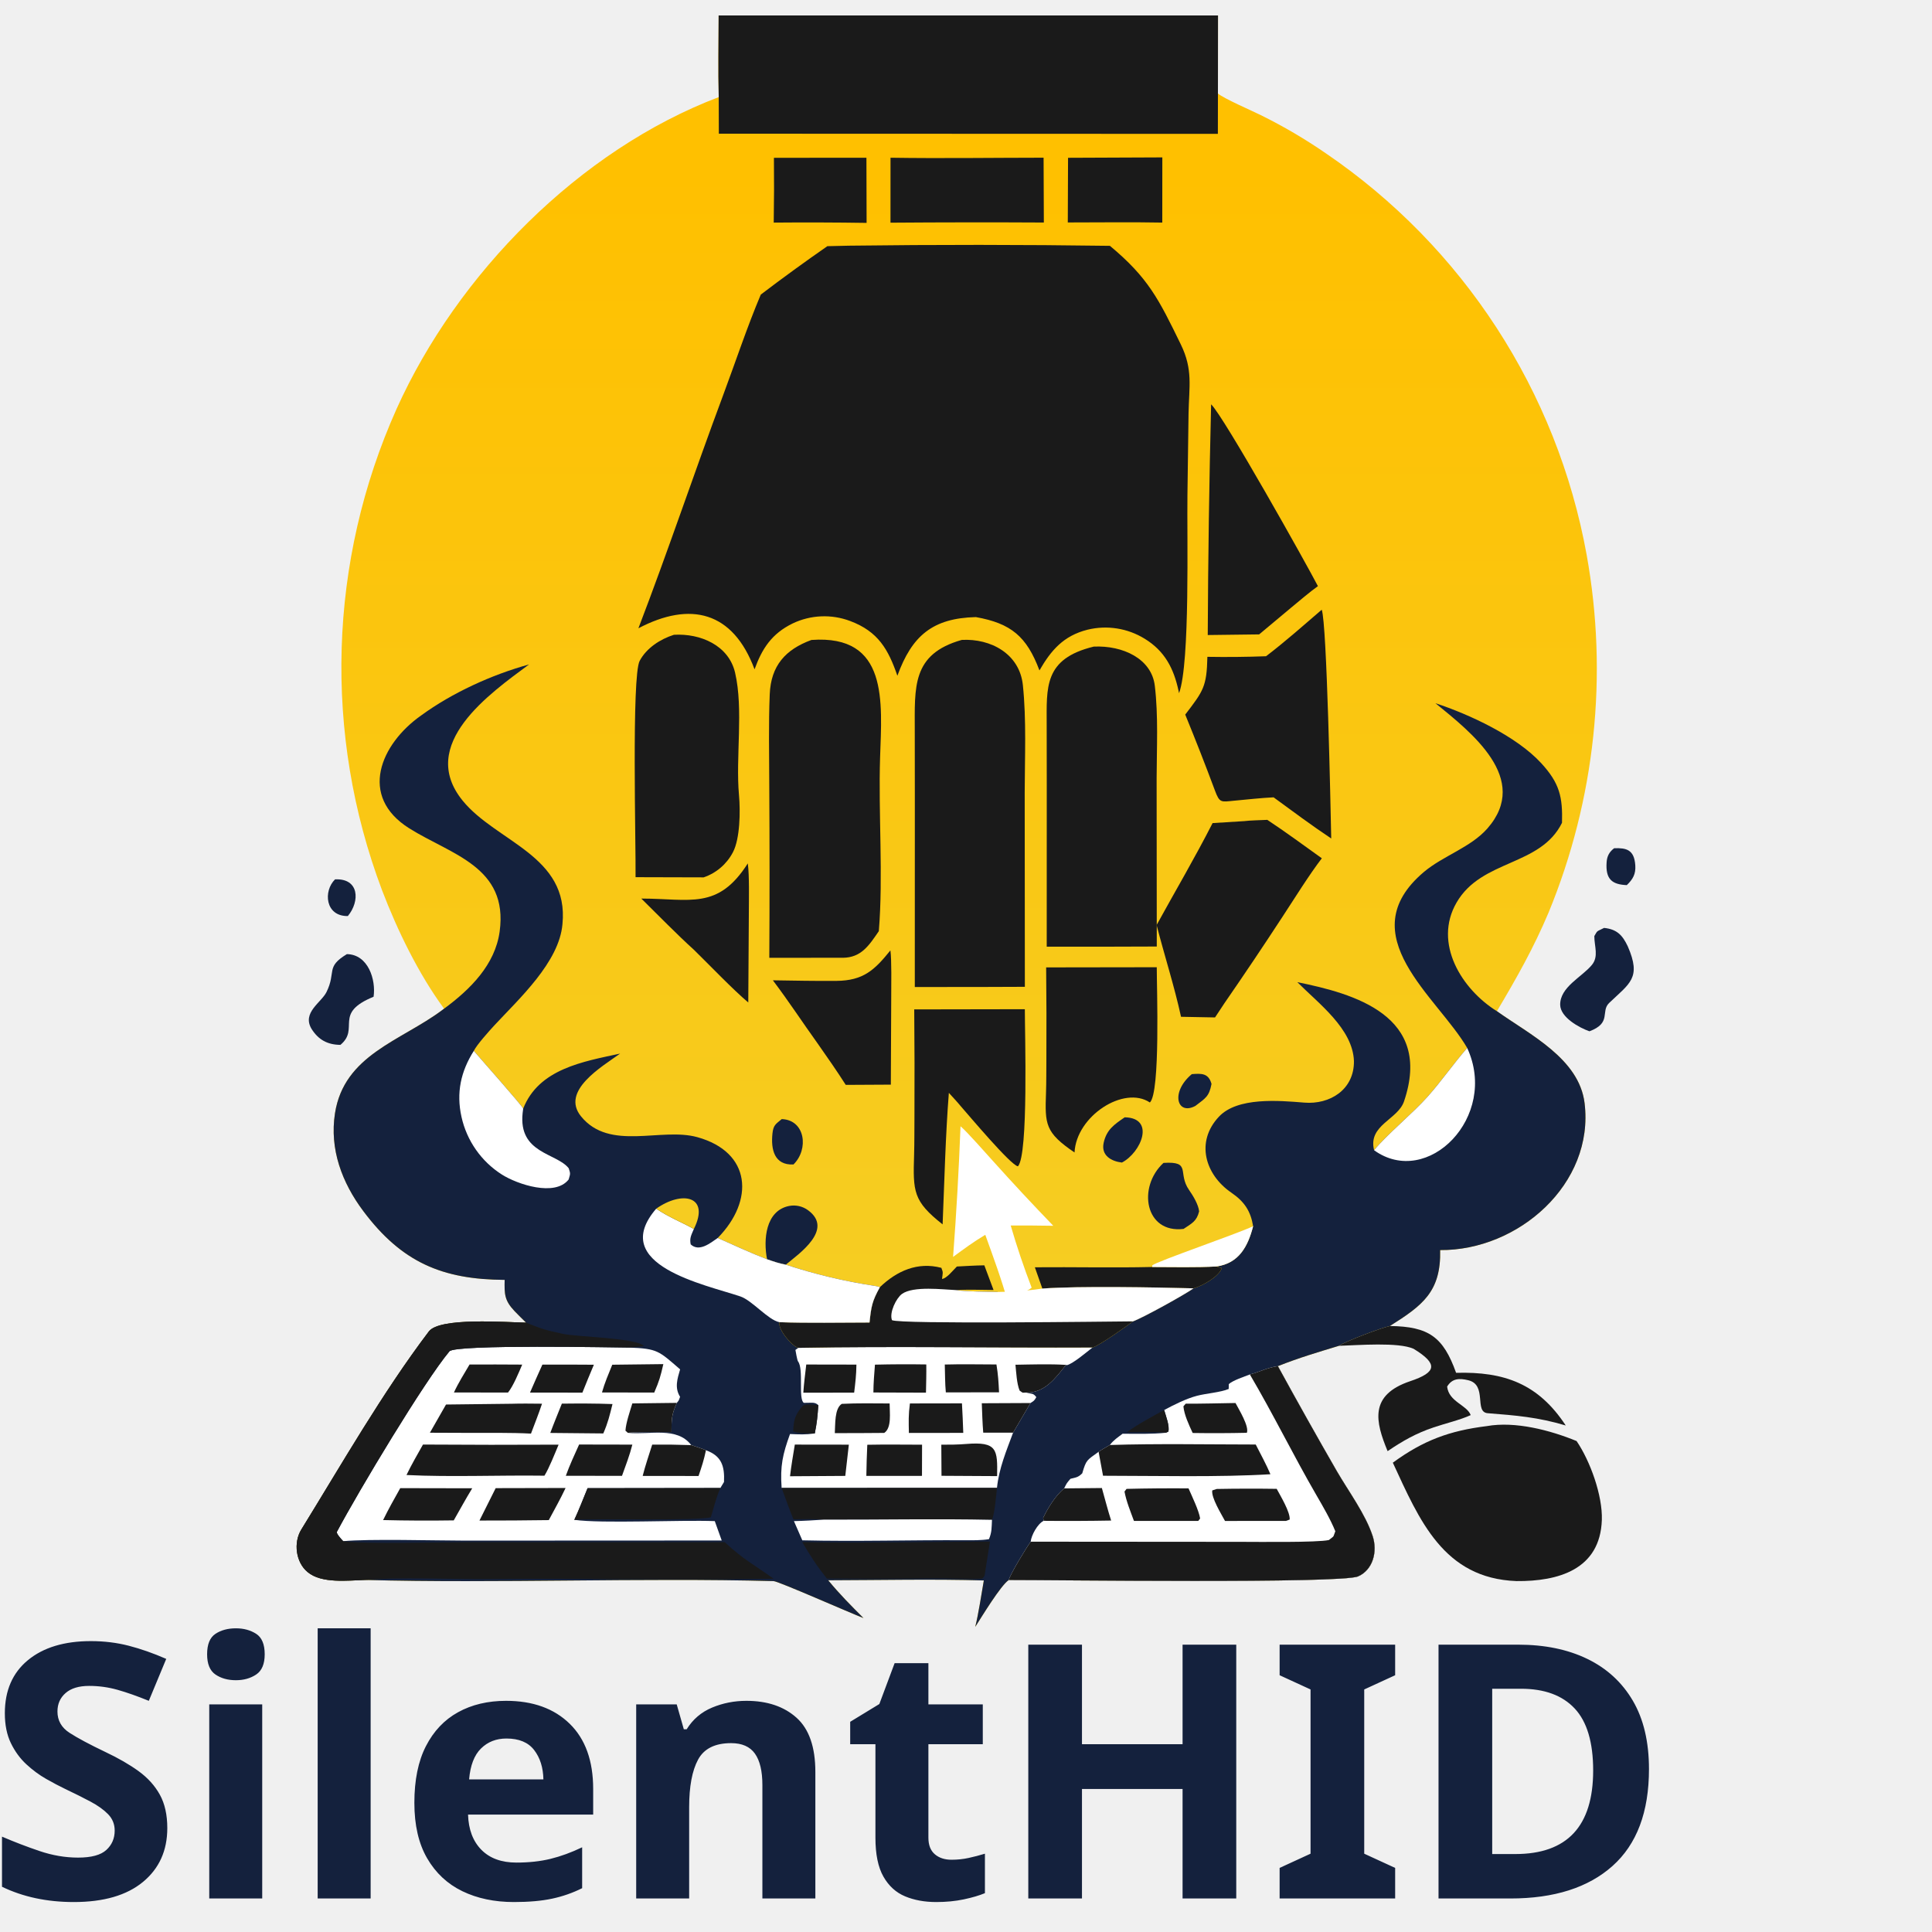
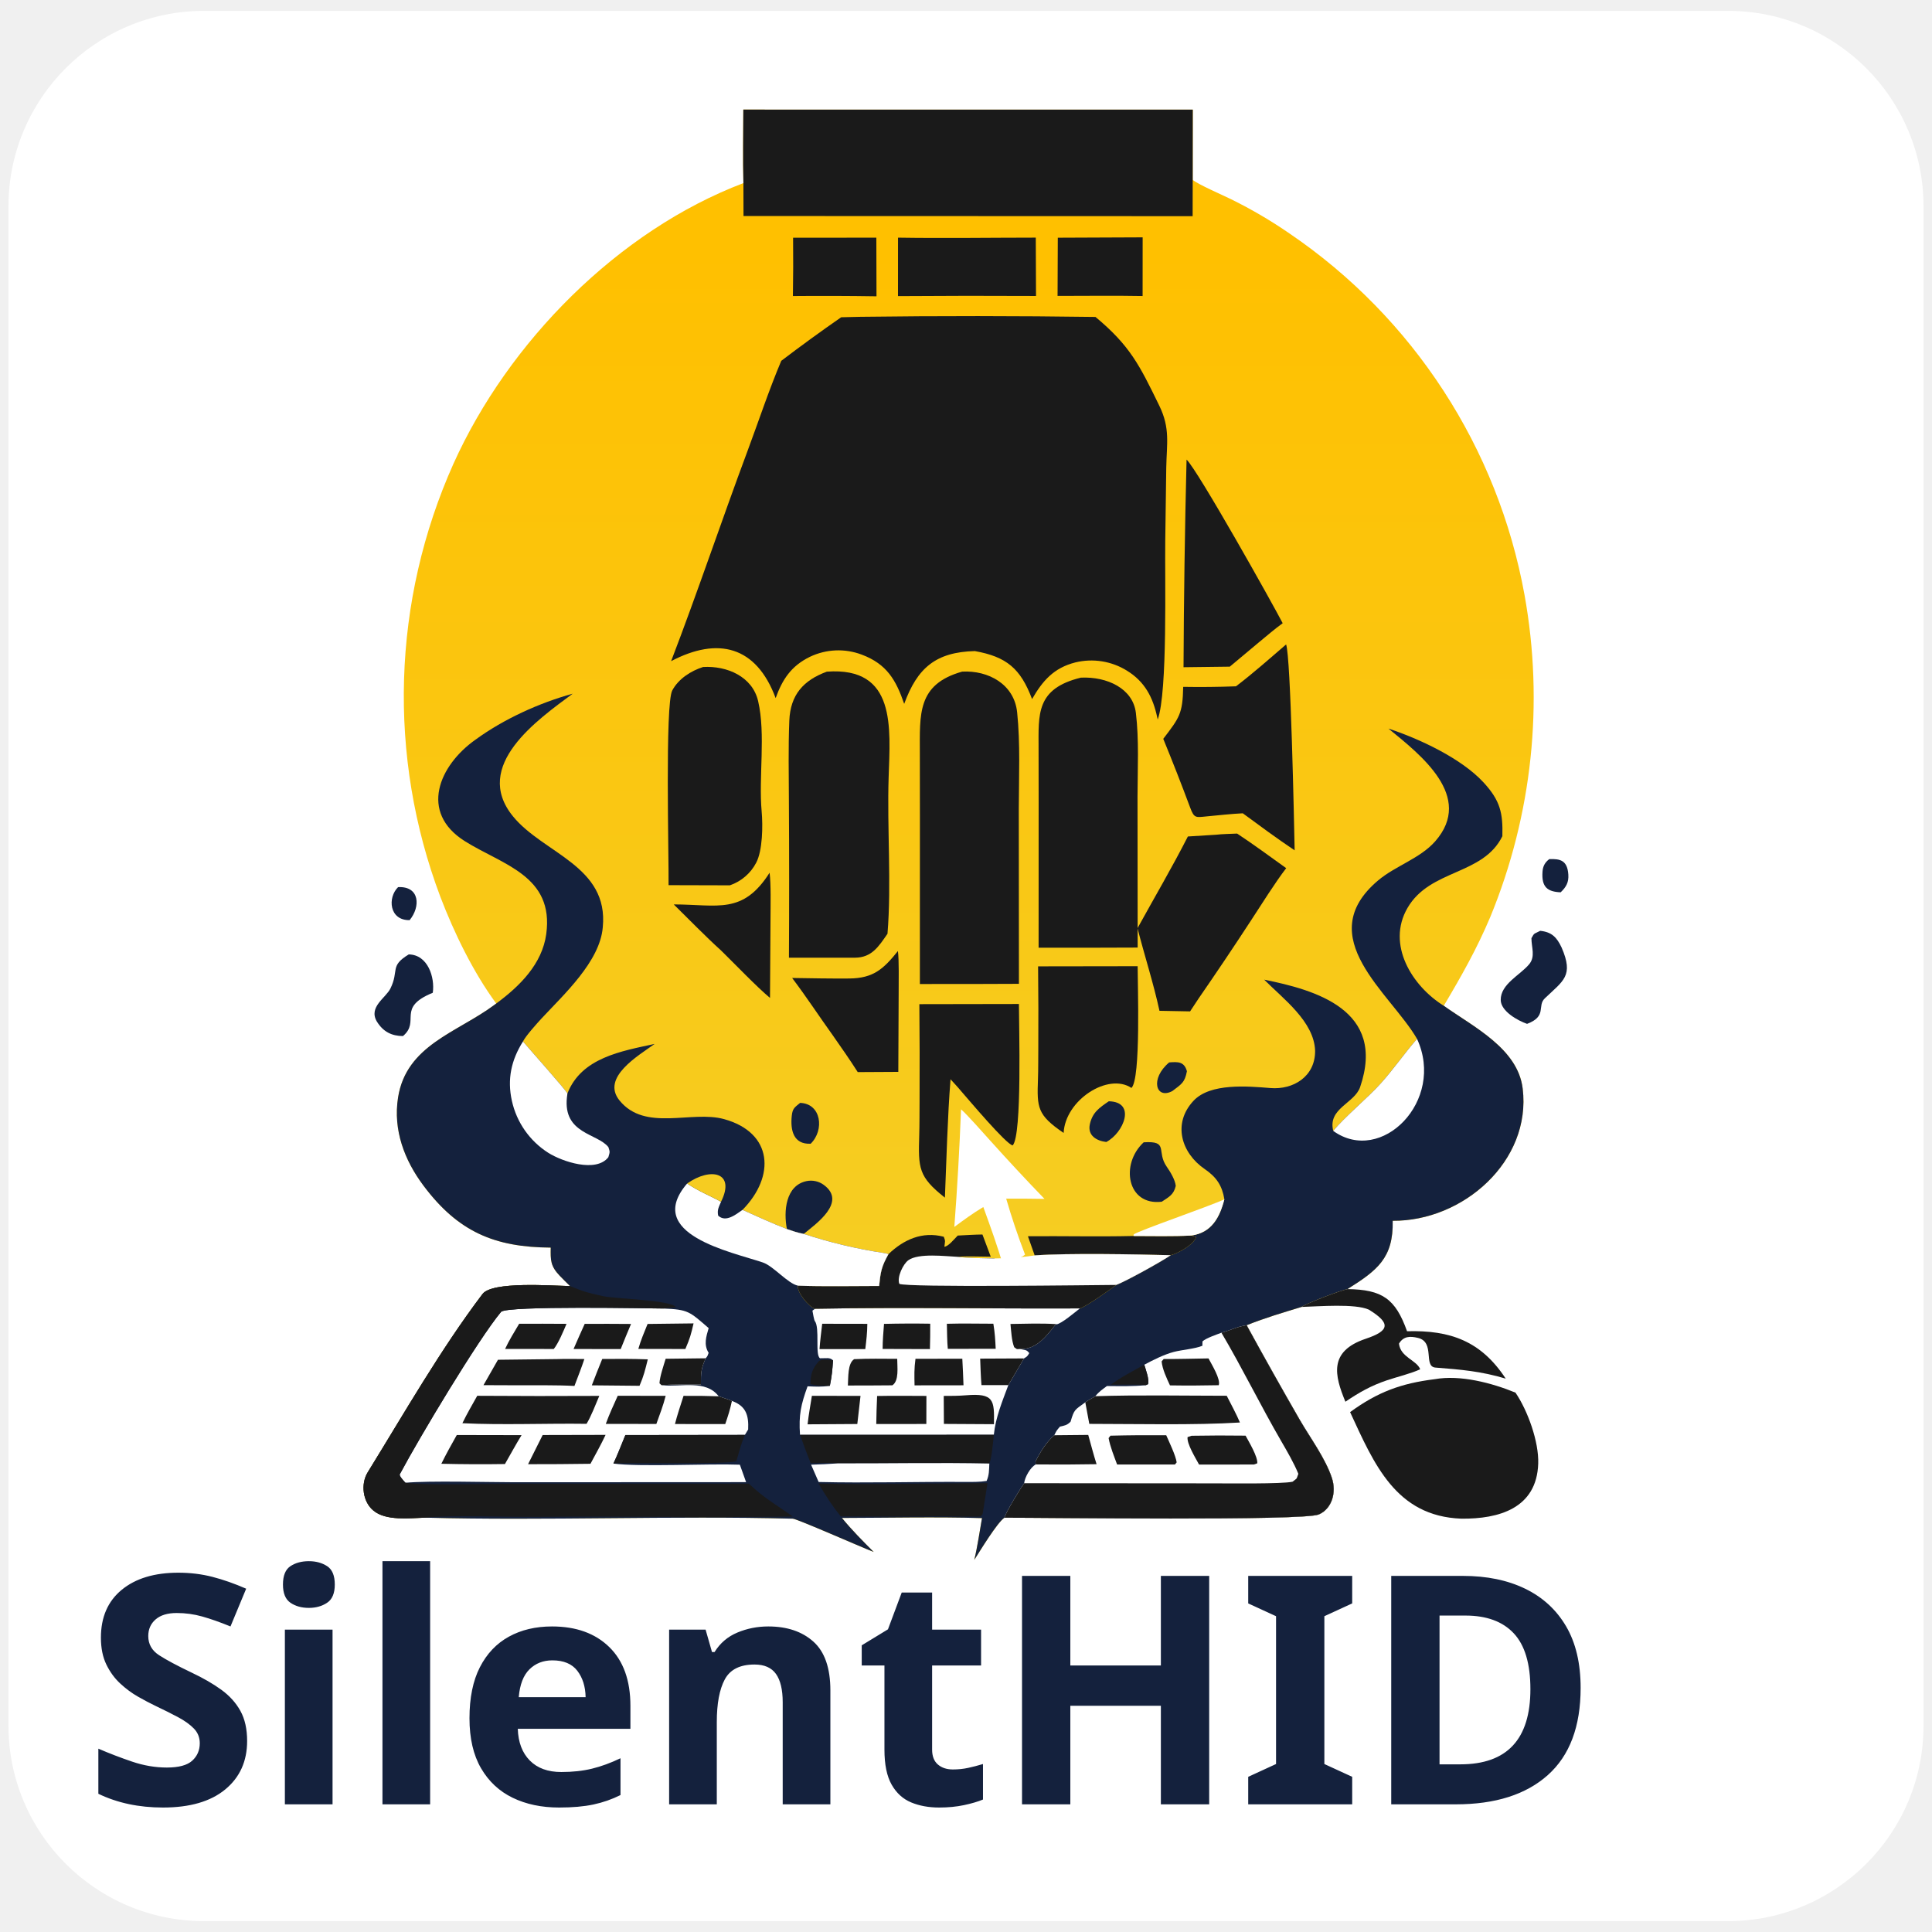
<svg xmlns="http://www.w3.org/2000/svg" xmlns:xlink="http://www.w3.org/1999/xlink" version="1.1" style="display:block" viewBox="0 0 10000 10000" width="5000" height="5000" preserveAspectRatio="none" id="svg88">
  <defs id="defs88">
    <linearGradient id="linearGradient88">
      <stop style="stop-color:#ffc000;stop-opacity:1;" offset="0" id="stop88" />
      <stop style="stop-color:#f4cf28;stop-opacity:1;" offset="1" id="stop89" />
    </linearGradient>
    <linearGradient xlink:href="#linearGradient88" id="linearGradient89" x1="1011.085" y1="546.564" x2="1011.085" y2="1294.32" gradientUnits="userSpaceOnUse" />
  </defs>
-   <g id="g94" transform="matrix(9,0,0,9,-4199.522,-4033.666)">
+   <rect style="display:block;fill:#ffffff;fill-opacity:1;fill-rule:evenodd;stroke-width:37.417" id="rect94" width="9912.5" height="9887.5" x="43.75" y="56.25" ry="1012.5" />
+   <g id="g94" transform="matrix(8.1,0,0,8.1,-3279.803,-3134.973)">
    <path fill="#aacfc5" d="m 879.907,457.074 287.193,0.013 -0.04,44.864 c 3.24,2.867 19.75,10 24.69,12.47 12.96,6.389 25.44,13.717 37.34,21.925 78.92,53.715 132.96,136.868 150,230.798 12.52,69.299 4.93,140.734 -21.87,205.854 -8.68,20.541 -18.4,37.682 -29.72,56.732 18.94,13.51 47.27,27.25 50.42,52.85 5.72,46.45 -38.14,84.91 -83.06,84.54 0.53,23.93 -10.04,31.78 -28.9,43.66 -4.61,0.9 -25.48,8.76 -29.32,11.4 -12.66,3.85 -22.53,6.73 -35.1,11.68 11.08,20.27 22.39,40.42 33.92,60.44 6.74,11.63 16.42,24.62 20.57,37.25 1.43,4.36 1.57,9.28 0.11,13.65 -1.41,4.24 -4.37,7.86 -8.54,9.61 -9.99,4.19 -175.54,2.01 -200.84,2.06 -4.61,3.06 -15.6,21.21 -19.27,26.94 1.94,-7.89 3.5,-18.51 4.93,-26.69 -28.6,-0.87 -60.612,-0.17 -89.498,-0.1 6.748,8.19 12.838,14.25 20.284,21.72 -7.797,-2.97 -48.949,-21.18 -51.701,-21.25 -76.999,-2.02 -158.286,1.39 -235,-0.66 -9.764,0.27 -24.941,2.21 -32.955,-4.51 -6.784,-5.53 -8.332,-16.91 -3.643,-24.51 23.303,-37.75 46.685,-78.72 73.336,-113.89 6.228,-8.21 43.978,-5.3 55.949,-5.06 -2.274,-2.19 -4.507,-4.42 -6.695,-6.69 -5.814,-6.13 -5.818,-9.83 -5.651,-17.91 -35.837,-0.22 -59.182,-10.03 -81.318,-39.6 -12.224,-16.33 -19.467,-35.55 -16.267,-56.17 5.217,-33.6 37.786,-41.64 61.454,-59.23 l 1.29,-0.97 c -14.69,-20 -26.869,-45.052 -35.717,-68.234 -33.809,-89.729 -30.792,-189.182 8.394,-276.697 35.033,-77.778 105.228,-148.903 185.278,-179.32 -0.405,-15.261 -0.089,-31.622 -0.053,-46.965 z" id="path2" style="display:inline;fill:url(#linearGradient89)" />
    <g id="g92" style="display:inline" />
    <path fill="#78a69d" d="m 907.756,1172.4 c -2.174,-11.06 -0.976,-27.9 12.657,-30.65 3.823,-0.75 7.783,0.14 10.92,2.45 15.068,11.08 -5.33,25.12 -12.812,31.31 -4.305,-0.85 -6.575,-1.67 -10.765,-3.11 z" id="path49" style="display:block;fill:#14213d;fill-opacity:1" />
    <path fill="#78a69d" d="m 1135.74,1116.98 c 16.4,-1.03 7.81,5.74 14.77,15.66 2.29,3.26 5.36,8.38 5.73,12.21 -1.38,5.67 -4.13,6.87 -8.94,10.09 -22.16,2.72 -26.7,-23.98 -11.56,-37.96 z" id="path66" style="display:block;fill:#14213d;fill-opacity:1" />
    <path fill="rgb(120,166,157)" d="m 1389.13,981.835 c 7.34,0.776 10.56,4.08 13.65,10.639 7.92,18.226 1.14,21.156 -10.74,32.536 -5.04,4.84 1.62,11.46 -11.32,16.28 -5.87,-2.04 -16.74,-8.02 -16.83,-15.24 -0.12,-10.22 12.4,-15.89 18.18,-22.86 4.11,-4.942 1.45,-10.683 1.45,-16.639 2.02,-3.613 1.34,-2.47 5.61,-4.716 z" id="path83" style="display:block;fill:#14213d;fill-opacity:1" />
    <path fill="rgb(120,166,157)" d="m 666.112,996.913 c 12.249,0.177 16.785,14.71 15.354,24.51 -23.473,9.589 -7.684,18.143 -19.062,27.677 -7.296,-0.07 -12.645,-2.8 -16.677,-9.29 -5.484,-9.33 5.688,-15.04 8.669,-21.11 5.725,-11.66 -0.699,-14.28 11.716,-21.787 z" id="path84" style="display:block;fill:#14213d;fill-opacity:1" />
    <path fill="rgb(120,166,157)" d="m 1394.93,936.006 c 6.91,-0.222 11.55,0.701 12.16,9.884 0.33,4.894 -1.34,7.953 -4.9,11.342 -8.32,-0.37 -12.33,-3.221 -11.59,-13.23 0.24,-3.41 1.51,-5.87 4.33,-7.996 z" id="path86" style="display:block;fill:#14213d;fill-opacity:1" />
    <path fill="rgb(120,166,157)" d="m 1113.44,1090.76 c 17.77,0.36 9.51,20.22 -1.6,26.02 -6.06,-0.71 -12.13,-4.03 -10.49,-11.4 1.69,-7.56 6.03,-10.46 12.09,-14.62 z" id="path67" style="display:block;fill:#14213d;fill-opacity:1" />
    <path fill="rgb(120,166,157)" d="m 916.189,1091.79 c 13.567,0.45 15.686,17.37 6.752,26.1 -11.075,0.5 -13.018,-8.69 -12.089,-17.74 0.499,-4.85 1.753,-5.4 5.337,-8.36 z" id="path68" style="display:block;fill:#14213d;fill-opacity:1" />
    <path fill="rgb(120,166,157)" d="m 1152.03,1065.93 c 5.66,-0.45 9.62,-0.57 11.34,5.64 -1.41,7.3 -3.4,8.12 -9.29,12.64 -10.52,5.66 -14.51,-7.83 -2.05,-18.28 z" id="path69" style="display:block;fill:#14213d;fill-opacity:1" />
    <path fill="rgb(120,166,157)" d="m 659.297,953.919 c 14,-0.704 14.392,12.62 7.367,21.095 -13.051,0.212 -14.206,-14.393 -7.367,-21.095 z" id="path87" style="display:block;fill:#14213d;fill-opacity:1" />
    <path fill="rgb(120,166,157)" d="m 722.005,1028.29 c 15.079,-11.1 29.344,-25.27 31.959,-44.347 5.108,-37.266 -27.771,-44.192 -51.936,-59.344 -29.492,-18.493 -16.477,-48.554 6.733,-64.91 17.978,-13.139 40.769,-23.499 62.109,-29.377 -22.368,16.599 -64.453,45.968 -38.216,78.289 19.346,23.831 61.379,31.684 57.433,71.048 -1.831,21.851 -25.035,43.021 -39.07,58.141 -2.869,3.09 -10.289,11.35 -11.905,14.75 3.236,3.88 27.731,31.37 28.392,33.23 8.939,-22.88 34.506,-27.06 55.755,-31.66 -10.458,7.53 -34.395,21.44 -22.485,36.11 16.44,20.24 45.958,6.17 66.824,11.94 31.255,8.64 32.901,36.5 11.785,58 9.227,4.09 19.001,8.64 28.373,12.24 4.19,1.44 6.46,2.26 10.765,3.11 16.656,5.48 33.74,9.55 51.073,12.19 1.749,0.28 1.054,0.15 3.082,0.71 -4.561,8.14 -5.015,11.21 -5.991,20.37 -16.647,0 -35.388,0.42 -51.866,-0.2 -0.762,4.23 6.992,13.59 10.912,14.76 55.816,-1.04 113.249,0.06 169.239,-0.22 3.99,-1.12 19.54,-12.22 23.22,-15.01 5.56,-1.95 29.98,-15.49 34.84,-18.99 4.94,-1.31 14.66,-6.73 16.23,-11.62 l -3.07,-0.95 c 12.9,-1.82 18.08,-11.41 21.11,-23.15 -1.41,-8.57 -4.87,-14.07 -12.54,-19.31 -15.06,-10.3 -20.75,-29.22 -7.12,-43.7 10.69,-11.36 34.4,-9.28 49.11,-8.08 14.59,1.2 28.7,-7.35 28.53,-23.88 -0.66,-18.62 -20.32,-33.08 -32.55,-45.39 32.44,6.58 78.17,19.14 61.33,68.61 -3.58,10.51 -20.82,13.57 -17.19,28.05 6.9,-8.58 22.45,-21.46 30.59,-30.6 8.42,-9.45 14.98,-19.08 22.95,-28.22 -16.89,-29.21 -67.75,-64.953 -24.95,-101.175 11.03,-9.334 26.98,-14.129 36.57,-25.065 25.07,-28.584 -9.38,-55.315 -29.88,-72.029 19.64,6.462 46.5,18.955 60.72,34.357 10.8,11.697 12.46,19.647 12.07,34.417 -12.45,25.187 -46.14,20.865 -60.63,45.846 -13.58,23.41 2.95,49.929 23.19,62.499 18.94,13.51 47.27,27.25 50.42,52.85 5.72,46.45 -38.14,84.91 -83.06,84.54 0.53,23.93 -10.04,31.78 -28.9,43.66 -4.61,0.9 -25.48,8.76 -29.32,11.4 -12.66,3.85 -22.53,6.73 -35.1,11.68 11.08,20.27 22.39,40.42 33.92,60.44 6.74,11.63 16.42,24.62 20.57,37.25 1.43,4.36 1.57,9.28 0.11,13.65 -1.41,4.24 -4.37,7.86 -8.54,9.61 -9.99,4.19 -175.54,2.01 -200.84,2.06 -4.61,3.06 -15.6,21.21 -19.27,26.94 1.94,-7.89 3.5,-18.51 4.93,-26.69 -28.6,-0.87 -60.612,-0.17 -89.498,-0.1 6.748,8.19 12.838,14.25 20.284,21.72 -7.797,-2.97 -48.949,-21.18 -51.701,-21.25 -76.999,-2.02 -158.286,1.39 -235,-0.66 -9.764,0.27 -24.941,2.21 -32.955,-4.51 -6.784,-5.53 -8.332,-16.91 -3.643,-24.51 23.303,-37.75 46.685,-78.72 73.336,-113.89 6.228,-8.21 43.978,-5.3 55.949,-5.06 -2.274,-2.19 -4.507,-4.42 -6.695,-6.69 -5.814,-6.13 -5.818,-9.83 -5.651,-17.91 -35.837,-0.22 -59.182,-10.03 -81.318,-39.6 -12.224,-16.33 -19.467,-35.55 -16.267,-56.17 5.217,-33.6 37.786,-41.64 61.454,-59.23 z" id="path3" style="display:inline;fill:#14213d;fill-opacity:1" />
    <g id="g90" style="display:inline;fill:#14213d;fill-opacity:1" />
    <path fill="#ffffff" d="m 1185.42,1238.65 c 5.67,-1.44 9.55,-3.82 16.12,-4.79 11.08,20.27 22.39,40.42 33.92,60.44 6.74,11.63 16.42,24.62 20.57,37.25 1.43,4.36 1.57,9.28 0.11,13.65 -1.41,4.24 -4.37,7.86 -8.54,9.61 -9.99,4.19 -175.54,2.01 -200.84,2.06 0.91,-3.57 10.23,-18.79 12.61,-22.05 0.34,-3.68 3.97,-10.3 7.45,-11.99 l -0.27,-1.75 c 2.9,-5.96 6.98,-12.59 12.06,-16.91 1.47,-2.99 1.46,-3.01 3.64,-5.52 3.23,-0.8 4.43,-0.8 6.78,-3.16 2.32,-7.97 2.68,-7.44 9.4,-12.36 1.59,-1.18 4.65,-2.84 6.46,-3.91 2.21,-2.88 4.46,-4.3 7.35,-6.49 8.32,0.06 16.65,0.28 24.92,-0.56 l 1.37,-0.65 c 0.85,-3.17 -1.38,-8.93 -2.4,-12.41 5.55,-3 12.8,-6.61 18.87,-8.19 5.24,-1.37 13.54,-1.95 18.25,-3.93 l 0.06,-2.8 c 2.38,-2.14 8.83,-4.26 12.11,-5.54 z" id="path16" style="display:inline" />
    <path fill="#ffffff" d="m 664.003,1334.54 c -1.163,-1.21 -4.133,-4.46 -3.627,-5.41 12.679,-23.83 50.2,-86.37 64.716,-103.78 3.42,-4.11 96.379,-2.19 103.431,-2.16 16.283,0.62 16.881,1.86 29.231,12.52 -1.564,5.39 -3.301,10.58 -0.012,15.81 -0.858,2.18 -0.452,1.74 -1.875,3.47 -3.019,6.71 -3.081,9.41 -3.066,16.79 -7.348,0.03 -18.043,-0.24 -25.108,0.44 12.872,1.25 28.23,-3.73 36.471,7.06 1.602,0.53 7.154,2.29 8.456,2.96 8.926,3.22 10.817,9.07 10.374,18.25 l -2.097,3.46 -76.369,0.1 c -2.347,5.67 -5.055,12.76 -7.63,18.2 15.849,2.27 61.027,-0.03 80.793,0.74 l 3.993,11.15 -147.77,0.07 c -16.566,-0.02 -55.583,-1.09 -69.911,0.33 z" id="path4" style="display:inline" />
    <path fill="#ffffff" d="m 925.731,1223.34 c 55.816,-1.04 113.249,0.06 169.239,-0.22 -3.13,2.43 -11.77,9.81 -14.93,10.18 l -0.36,-0.16 c -6.23,7.93 -12.47,16.29 -23.06,15.92 3.76,0.9 4.16,0.27 6,2.64 -1.3,2.17 -1.22,2.01 -3.37,3.38 l -10,17.06 c -3.92,10.58 -8.1,20.45 -9.27,31.74 l -123.846,0.04 c -0.9,-12.7 0.59,-19.32 4.825,-31.02 5.604,0.23 8.583,0.44 14.248,-0.32 1.283,-6.47 1.572,-9.74 2.03,-16.25 -2.047,-2.1 -4.267,-1.27 -8.31,-1.35 -3.364,-2.05 0.038,-19.43 -3.365,-23.85 -0.481,-0.63 -1.293,-5.46 -1.494,-6.58 z" id="path23" style="display:inline" />
    <g id="g93" />
    <path fill="#515556" d="m 879.907,457.074 287.193,0.013 -0.04,44.864 -0.04,23.22 -286.996,-0.098 -0.064,-21.034 c -0.405,-15.261 -0.089,-31.622 -0.053,-46.965 z" id="path45" style="display:inline;fill:#1a1a1a;fill-opacity:1" />
    <path fill="rgb(81,85,86)" d="m 799.664,1278.94 30.617,0.06 c -1.51,6.05 -3.837,12.06 -5.948,17.95 l -32.312,-0.02 c 2.21,-6.16 4.961,-12.02 7.643,-17.99 z" id="path11" style="display:block;fill:#1a1a1a;fill-opacity:1" />
    <path fill="rgb(81,85,86)" d="m 818.729,1233.05 29.379,-0.35 c -1.671,7.25 -2.317,9.56 -5.245,16.36 L 812.816,1249 c 1.534,-5.48 3.778,-10.68 5.913,-15.95 z" id="path14" style="display:block;fill:#1a1a1a;fill-opacity:1" />
    <path fill="rgb(81,85,86)" d="m 789.743,1255.43 c 9.956,-0.11 19.134,-0.13 29.122,0.24 -1.685,6.75 -2.532,10.5 -5.29,16.9 l -30.487,-0.29 c 2.059,-5.56 4.455,-11.32 6.655,-16.85 z" id="path12" style="display:block;fill:#1a1a1a;fill-opacity:1" />
    <path fill="rgb(81,85,86)" d="m 751.681,1304.03 40.204,-0.09 c -2.832,6.06 -6.469,12.53 -9.657,18.47 -13.29,0.19 -26.582,0.28 -39.873,0.26 z" id="path10" style="display:block;fill:#1a1a1a;fill-opacity:1" />
    <path fill="rgb(81,85,86)" d="m 841.702,1279 c 7.489,-0.08 14.978,0.02 22.462,0.28 1.602,0.53 7.154,2.29 8.456,2.96 -1.223,5.78 -2.403,9.29 -4.266,14.8 L 836.223,1297 c 1.347,-5.47 3.742,-12.48 5.479,-18 z" id="path5" style="display:block;fill:#1a1a1a;fill-opacity:1" />
    <path fill="rgb(81,85,86)" d="m 830.274,1255.3 25.593,-0.31 c -3.019,6.71 -3.081,9.41 -3.066,16.79 -7.348,0.03 -18.043,-0.24 -25.108,0.44 l -1.37,-1.23 c 0.263,-4.54 2.588,-11.14 3.951,-15.69 z" id="path6" style="display:block;fill:#1a1a1a;fill-opacity:1" />
    <path fill="rgb(81,85,86)" d="m 709.873,1278.96 c 25.999,0.18 51.999,0.2 77.999,0.06 -2.16,5.11 -5.408,13.44 -8.145,17.85 -25.819,-0.36 -53.886,0.86 -79.339,-0.39 2.84,-5.92 6.269,-11.78 9.485,-17.52 z" id="path7" style="display:block;fill:#1a1a1a;fill-opacity:1" />
    <path fill="rgb(81,85,86)" d="m 760.93,1255.5 c 5.65,-0.2 11.717,-0.06 17.402,-0.03 -1.817,5.52 -4.275,11.69 -6.345,17.2 -11.404,-0.64 -25.651,-0.37 -37.276,-0.43 l -20.855,-0.08 9.265,-16.22 z" id="path8" style="display:block;fill:#1a1a1a;fill-opacity:1" />
    <path fill="rgb(81,85,86)" d="m 696.803,1304.03 41.389,0.08 c -3.555,5.79 -7.208,12.5 -10.621,18.46 -13.544,0.21 -27.091,0.15 -40.632,-0.18 3.122,-6.38 6.385,-12.16 9.864,-18.36 z" id="path9" style="display:block;fill:#1a1a1a;fill-opacity:1" />
    <path fill="rgb(81,85,86)" d="m 778.546,1233 c 9.87,-0.05 19.741,-0.04 29.611,0.05 -2.266,5.22 -4.443,10.76 -6.605,16.05 l -30.125,-0.04 c 2.246,-5.31 4.768,-10.77 7.119,-16.06 z" id="path15" style="display:block;fill:#1a1a1a;fill-opacity:1" />
    <path fill="rgb(81,85,86)" d="m 1104.89,1279.22 c 27.06,-0.87 56.66,-0.3 83.91,-0.28 2.48,4.89 6.44,12.21 8.44,17.09 -29.11,1.79 -66.5,0.88 -96.26,0.87 l -2.55,-13.77 c 1.59,-1.18 4.65,-2.84 6.46,-3.91 z" id="path18" style="display:block;fill:#1a1a1a;fill-opacity:1" />
    <path fill="rgb(81,85,86)" d="m 1078.61,1304.17 21.7,-0.21 c 1.7,6.05 3.43,12.78 5.33,18.71 -12.94,0.23 -25.88,0.29 -38.82,0.16 l -0.27,-1.75 c 2.9,-5.96 6.98,-12.59 12.06,-16.91 z" id="path19" style="display:block;fill:#1a1a1a;fill-opacity:1" />
    <path fill="#515556" d="m 1185.42,1238.65 c 5.67,-1.44 9.55,-3.82 16.12,-4.79 11.08,20.27 22.39,40.42 33.92,60.44 6.74,11.63 16.42,24.62 20.57,37.25 1.43,4.36 1.57,9.28 0.11,13.65 -1.41,4.24 -4.37,7.86 -8.54,9.61 -9.99,4.19 -175.54,2.01 -200.84,2.06 0.91,-3.57 10.23,-18.79 12.61,-22.05 l 120.27,0.09 c 9.44,-0.01 44.78,0.48 51.24,-1.05 3.34,-2.71 2.17,-1.08 3.69,-5.04 -2.78,-6.86 -7.22,-14.45 -10.99,-20.95 -13.19,-22.76 -24.8,-46.59 -38.16,-69.22 z" id="path17" style="display:inline;fill:#1a1a1a;fill-opacity:1" />
    <path fill="rgb(81,85,86)" d="m 1148.52,1255.46 c 9.44,0.03 19.17,-0.24 28.64,-0.39 2.05,3.9 7.93,13.41 6.54,17.13 -10.39,0.23 -20.77,0.27 -31.16,0.11 -2.1,-4.51 -4.91,-10.48 -5.33,-15.33 z" id="path22" style="display:block;fill:#1a1a1a;fill-opacity:1" />
    <path fill="rgb(81,85,86)" d="m 1166.35,1304.5 c 11.5,-0.21 23,-0.23 34.5,-0.07 2.21,4.11 7.85,13.44 7.47,17.67 l -2.14,0.78 -35.05,0.02 c -2.26,-4.19 -7.96,-13.4 -7.34,-17.56 z" id="path20" style="display:block;fill:#1a1a1a;fill-opacity:1" />
    <path fill="rgb(81,85,86)" d="m 1114.51,1304.45 c 11.87,-0.29 23.75,-0.38 35.63,-0.29 1.95,4.45 6.03,12.88 6.68,17.33 l -1.09,1.39 h -36.97 c -2.04,-5.57 -4.34,-11.09 -5.44,-16.89 z" id="path21" style="display:block;fill:#1a1a1a;fill-opacity:1" />
    <path fill="rgb(81,85,86)" d="m 1031.25,1255.21 28,-0.13 -10,17.06 h -17.17 c -0.46,-5.63 -0.61,-11.29 -0.83,-16.93 z" id="path24" style="display:block;fill:#1a1a1a;fill-opacity:1" />
    <path fill="rgb(81,85,86)" d="m 1050.61,1233.06 c 9.58,-0.15 19.54,-0.51 29.07,0.08 -6.23,7.93 -12.47,16.29 -23.06,15.92 -2.63,0.09 -1.41,0.35 -3.62,-1.14 -1.66,-4.1 -1.92,-10.28 -2.39,-14.86 z" id="path25" style="display:block;fill:#1a1a1a;fill-opacity:1" />
    <path fill="rgb(81,85,86)" d="m 965.401,1279.08 c 10.388,-0.21 21.087,-0.06 31.501,-0.04 l -0.048,17.93 -31.998,0.03 c 0.084,-5.98 0.266,-11.95 0.545,-17.92 z" id="path27" style="display:block;fill:#1a1a1a;fill-opacity:1" />
    <path fill="rgb(81,85,86)" d="m 1007.97,1279.04 c 4.61,0.03 9.68,-0.03 14.25,-0.41 17.92,-1.48 18.13,3.16 17.84,18.48 l -31.98,-0.18 z" id="path26" style="display:block;fill:#1a1a1a;fill-opacity:1" />
    <path fill="rgb(81,85,86)" d="m 989.916,1255.32 29.924,-0.05 c 0.32,5.66 0.57,11.32 0.76,16.98 l -31.277,0.04 c -0.126,-6.63 -0.287,-10.4 0.593,-16.97 z" id="path30" style="display:block;fill:#1a1a1a;fill-opacity:1" />
    <path fill="rgb(81,85,86)" d="m 923.721,1278.98 31.073,0.04 -2.049,17.97 -31.78,0.2 c 0.692,-6.05 1.781,-12.19 2.756,-18.21 z" id="path28" style="display:block;fill:#1a1a1a;fill-opacity:1" />
    <path fill="rgb(81,85,86)" d="m 950.725,1255.56 c 8.968,-0.46 18.498,-0.26 27.52,-0.23 -0.01,5.23 1.31,14.02 -3.108,16.94 -9.472,0.09 -18.945,0.13 -28.418,0.12 0.33,-5.05 -0.232,-14.14 4.006,-16.83 z" id="path29" style="display:block;fill:#1a1a1a;fill-opacity:1" />
    <path fill="rgb(81,85,86)" d="m 1009.97,1232.94 c 9.61,-0.28 20.04,-0.06 29.71,-0.04 0.99,6.04 1.19,9.93 1.5,16.02 l -30.61,0.04 c -0.47,-4.69 -0.46,-11.18 -0.6,-16.02 z" id="path31" style="display:block;fill:#1a1a1a;fill-opacity:1" />
    <path fill="rgb(81,85,86)" d="m 969.808,1233.01 c 9.84,-0.24 19.683,-0.28 29.524,-0.12 0.078,5.41 -0.074,10.8 -0.183,16.22 l -30.236,-0.09 c 0.02,-5.42 0.479,-10.62 0.895,-16.01 z" id="path32" style="display:block;fill:#1a1a1a;fill-opacity:1" />
    <path fill="#515556" d="m 916.134,1303.92 123.846,-0.04 c -0.4,4.08 -1.33,15.02 -2.87,18.37 -31.51,-0.68 -65.084,-0.01 -96.878,-0.1 -5.087,-0.51 -12.035,-0.24 -17.278,-0.2 -2.407,-5.76 -4.641,-12.14 -6.82,-18.03 z" id="path37" style="display:inline;fill:#1a1a1a;fill-opacity:1" />
    <path fill="#515556" d="m 676.505,1356.83 c -9.764,0.27 -24.941,2.21 -32.955,-4.51 -6.784,-5.53 -8.332,-16.91 -3.643,-24.51 23.303,-37.75 46.685,-78.72 73.336,-113.89 6.228,-8.21 43.978,-5.3 55.949,-5.06 9.768,3.92 11.377,4.29 21.051,6.42 8.194,1.8 43.411,2.39 46.664,7.11 -2.776,0.27 -5.61,0.57 -8.384,0.8 -7.052,-0.03 -100.011,-1.95 -103.431,2.16 -14.516,17.41 -52.037,79.95 -64.716,103.78 -0.506,0.95 2.464,4.2 3.627,5.41 13.554,1.76 54.322,0.57 70.284,0.56 l 149.149,0.02 c 11.073,10.28 16.637,12.75 28.083,21.01 -54.523,0.85 -109.457,-0.34 -163.951,0.2 -17.99,0.18 -54.652,-1.23 -71.063,0.5 z" id="path34" style="display:block;fill:#1a1a1a;fill-opacity:1" />
    <path fill="#515556" d="m 804.528,1304.05 76.369,-0.1 c -2.607,6.19 -3.552,10.44 -5.462,16.82 -7.317,2.2 -65.887,0.64 -78.537,1.48 2.575,-5.44 5.283,-12.53 7.63,-18.2 z" id="path39" style="display:block;fill:#1a1a1a;fill-opacity:1" />
    <path fill="rgb(81,85,86)" d="m 736.659,1232.93 c 10.092,-0.04 20.184,-0.03 30.276,0.05 -1.972,4.62 -5.13,12.32 -8.156,16.07 l -31.099,-0.04 c 2.481,-5.42 5.933,-10.91 8.979,-16.08 z" id="path13" style="display:block;fill:#1a1a1a;fill-opacity:1" />
    <path fill="#515556" d="m 935.207,1272.58 c -4.061,-0.09 -8.674,0.16 -12.421,-1.17 0.189,-5.81 0.863,-9.34 5.075,-14.22 1.807,-2.1 6.181,-1.07 9.376,-0.86 -0.458,6.51 -0.747,9.78 -2.03,16.25 z" id="path42" style="display:block;fill:#1a1a1a;fill-opacity:1" />
    <path fill="#515556" d="m 1114.79,1271.85 c 5.85,-4.47 14.83,-9.16 21.34,-12.74 1.02,3.48 3.25,9.24 2.4,12.41 l -1.37,0.65 c -5.82,-0.59 -16.19,-0.31 -22.37,-0.32 z" id="path43" style="display:block;fill:#1a1a1a;fill-opacity:1" />
    <path fill="rgb(81,85,86)" d="m 1129.23,1176.84 c 11.75,0.02 25.41,0.33 36.96,-0.29 l 3.07,0.95 c -1.57,4.89 -11.29,10.31 -16.23,11.62 -22.59,-0.57 -65.07,-1.41 -86.95,0.12 l -4.31,-12.23 c 22.46,-0.21 44.96,0.36 67.46,-0.17 z" id="path48" style="display:block;fill:#1a1a1a;fill-opacity:1" />
    <path fill="rgb(81,85,86)" d="m 954.821,589.479 c 50.039,-0.638 100.079,-0.61 150.119,0.087 22.04,18.364 28.06,30.609 40.77,56.7 7.08,14.531 4.74,24.126 4.45,39.634 l -0.64,46.958 c -0.34,23.25 1.61,96.425 -4.82,113.973 l -0.32,-1.488 c -2.75,-12.709 -7.88,-22.72 -19.41,-29.795 -9.83,-6.079 -21.69,-7.957 -32.92,-5.213 -13.81,3.489 -20.95,11.81 -27.64,23.412 -7.32,-19.521 -16.32,-27.054 -36.56,-30.668 -24.87,0.617 -36.75,10.697 -45.146,33.73 -5.211,-15.113 -11.029,-25.439 -27.145,-31.47 -10.772,-4.071 -22.741,-3.56 -33.127,1.416 -11.973,5.86 -17.564,14.438 -21.869,26.368 -12.404,-33.364 -36.937,-39.296 -66.794,-23.611 17.067,-44.469 32.124,-89.532 48.762,-134.147 7.042,-18.882 13.801,-39.278 21.616,-57.759 12.56,-9.558 25.327,-18.841 38.292,-27.843 z" id="path51" style="display:block;fill:#1a1a1a;fill-opacity:1" />
    <path fill="rgb(81,85,86)" d="m 1019.75,816.205 c 16.71,-0.9 33.26,8.014 35.13,26.013 2.08,19.903 1.1,41.443 1.05,61.626 l 0.09,111.866 -25.2,0.09 -38.096,0.03 0.023,-107.189 c -0.016,-13.268 -0.048,-26.82 -0.043,-40.072 0.011,-25.236 -1.833,-44.232 27.046,-52.364 z" id="path52" style="display:block;fill:#1a1a1a;fill-opacity:1" />
    <path fill="rgb(81,85,86)" d="m 933.27,816.232 c 44.489,-3.263 40.518,35.694 39.493,67.475 -1.041,32.311 1.874,68.133 -0.729,99.996 -5.637,8.192 -10.078,15.246 -20.784,15.311 l -42.197,0.002 c 0.192,-33.295 0.182,-66.591 -0.028,-99.886 -0.056,-17.19 -0.431,-34.468 0.269,-51.634 0.672,-16.479 9.032,-25.783 23.976,-31.264 z" id="path53" style="display:block;fill:#1a1a1a;fill-opacity:1" />
    <path fill="rgb(81,85,86)" d="m 854.194,813.254 c 15.247,-0.893 31.528,6.071 35.179,21.819 4.916,21.204 0.252,48.424 2.24,70.41 0.84,9.295 0.609,25.021 -3.465,32.797 -3.543,6.822 -9.585,12.012 -16.863,14.486 l -39.153,-0.105 c 0.231,-17.962 -2.321,-115.619 2.362,-124.414 3.953,-7.424 11.889,-12.516 19.7,-14.993 z" id="path54" style="display:block;fill:#1a1a1a;fill-opacity:1" />
    <path fill="rgb(81,85,86)" d="m 1226.75,798.836 c 2.97,7.866 5.08,113.411 5.46,131.569 -11.32,-7.548 -22.17,-15.627 -33.14,-23.664 -7.22,0.331 -15.55,1.287 -22.83,1.947 -7.41,0.726 -8.21,1.378 -10.9,-5.859 -5.47,-14.68 -11.15,-29.179 -17.09,-43.679 10.43,-13.632 12.37,-16.025 12.74,-33.216 11.25,0.191 22.49,0.078 33.73,-0.34 10.69,-8.117 21.83,-17.981 32.03,-26.758 z" id="path55" style="display:block;fill:#1a1a1a;fill-opacity:1" />
    <path fill="rgb(81,85,86)" d="m 1182.25,920.413 c 3.07,-0.421 9.84,-0.549 13.21,-0.72 10.55,6.991 21.04,14.718 31.35,22.102 -7.06,9.159 -16.04,23.581 -22.58,33.556 -10.92,16.743 -22.07,33.339 -33.43,49.789 l -5.41,8.18 -19.56,-0.37 c -3.81,-17.56 -9.53,-35.18 -14.04,-52.779 10.8,-19.647 21.98,-38.6 32.19,-58.616 z" id="path56" style="display:block;fill:#1a1a1a;fill-opacity:1" />
    <path fill="rgb(81,85,86)" d="m 992.394,1028.7 63.616,-0.11 c -0.02,13.59 2.14,83.69 -3.96,90.35 -4.05,-0.47 -28.42,-29.49 -32.95,-34.63 -2.01,-2.47 -4.63,-5.21 -6.79,-7.61 -1.91,24.15 -2.58,51.27 -3.59,75.64 -16.966,-13.37 -17.046,-18.83 -16.404,-39.95 0.214,-7.02 0.147,-15.26 0.207,-22.37 0.104,-20.44 0.06,-40.88 -0.129,-61.32 z" id="path57" style="display:block;fill:#1a1a1a;fill-opacity:1" />
    <path fill="#515556" d="m 1095.62,820.054 c 16.71,-0.778 33.26,6.929 35.13,22.49 2.08,17.207 1.1,35.83 1.05,53.28 l 0.09,96.716 -25.2,0.078 -38.096,0.026 0.023,-92.672 c -0.016,-11.471 -0.048,-23.188 -0.043,-34.645 0.011,-21.818 -1.833,-38.241 27.046,-45.272 z" id="path52-0" style="display:block;fill:#1a1a1a;fill-opacity:1;stroke-width:0.93" />
    <path fill="rgb(81,85,86)" d="m 1163.14,680.709 c 7.28,6.953 55.11,92.322 61.42,104.567 -4.81,3.428 -10.8,8.607 -15.5,12.454 l -18.3,15.303 -29.56,0.364 c 0.2,-44.235 0.84,-88.466 1.94,-132.688 z" id="path58" style="display:block;fill:#1a1a1a;fill-opacity:1" />
    <path fill="rgb(81,85,86)" d="m 978.76,538.893 c 28.92,0.452 59.01,0.005 88.03,-0.015 l 0.15,37.283 c -29.4,-0.159 -58.8,-0.129 -88.201,0.09 z" id="path59" style="display:block;fill:#1a1a1a;fill-opacity:1" />
    <path fill="rgb(81,85,86)" d="m 978.693,994.759 c 0.75,5.431 0.483,20.061 0.476,26.191 l -0.225,51.02 -25.93,0.14 c -5.168,-8.11 -10.522,-15.73 -16.028,-23.61 -8.841,-12.32 -16.634,-24.28 -25.884,-36.53 12.177,0.18 24.36,0.43 36.54,0.33 15.52,-0.13 21.958,-6.25 31.051,-17.541 z" id="path60" style="display:block;fill:#1a1a1a;fill-opacity:1" />
    <path fill="rgb(81,85,86)" d="m 1019.02,1095.91 c 3.75,3.13 14.84,15.81 18.54,19.86 11.37,12.66 22.97,25.12 34.8,37.37 -8.16,-0.15 -16.32,-0.19 -24.48,-0.14 3.51,12.08 7.54,24.01 12.05,35.75 -1.06,1.11 -11.04,6.06 -13.83,7.82 -3.41,-12.37 -8.49,-26.17 -12.84,-38.23 -6.85,4.09 -12.07,7.97 -18.52,12.71 1.9,-25.02 3.32,-50.07 4.28,-75.14 z" id="path61" style="display:block;fill:#ffffff;fill-opacity:1" />
    <path fill="rgb(81,85,86)" d="m 896.683,944.728 c 0.957,7.301 0.609,20.621 0.6,28.327 l -0.33,51.675 c -8.906,-7.5 -22.546,-21.79 -31.3,-30.351 -9.766,-8.808 -20.698,-20.084 -30.212,-29.419 28.198,0.042 44.06,6.711 61.242,-20.232 z" id="path62" style="display:block;fill:#1a1a1a;fill-opacity:1" />
    <path fill="rgb(81,85,86)" d="m 1080.86,538.931 54.22,-0.227 -0.03,37.489 c -17.87,-0.327 -36.41,-0.075 -54.34,-0.071 z" id="path63" style="display:block;fill:#1a1a1a;fill-opacity:1" />
    <path fill="rgb(81,85,86)" d="m 911.705,538.939 53.2,-0.033 0.1,37.467 c -17.804,-0.269 -35.611,-0.325 -53.416,-0.17 0.208,-12.42 0.247,-24.843 0.116,-37.264 z" id="path64" style="display:block;fill:#1a1a1a;fill-opacity:1" />
    <path fill="rgb(81,85,86)" d="m 1321.63,1268.36 c 16.44,-2.95 36.57,2.38 51.69,8.58 7.85,11.54 15,31.36 14.53,45.37 -0.96,28.69 -25.28,35.39 -49.1,35.17 -41.99,-1.55 -55.82,-35.08 -71.11,-68.09 17.57,-12.84 32.61,-18.38 53.99,-21.03 z" id="path73" style="display:block;fill:#1a1a1a;fill-opacity:1" />
    <path fill="rgb(81,85,86)" d="m 1265.96,1210.78 c 22.3,0.3 30.67,6.2 38.07,26.93 27.66,-0.76 47.27,6.23 63.06,30.29 -15.73,-4.73 -28.65,-5.81 -44.89,-7.07 -7.99,-0.62 -0.01,-16.32 -11.22,-18.97 -5,-1.19 -9.2,-1.16 -12.11,3.67 0.98,8.79 11.37,10.53 13.56,16.39 -5.83,2.73 -14.91,4.89 -21.31,7.06 -10.2,3.45 -17.61,7.68 -26.48,13.67 -6.98,-16.85 -10.82,-32.24 13.02,-40.24 15.32,-5.13 16.08,-9.94 1.93,-18.62 -8.84,-3.94 -31.63,-2.06 -42.95,-1.71 3.84,-2.64 24.71,-10.5 29.32,-11.4 z" id="path78" style="display:block;fill:#1a1a1a;fill-opacity:1" />
    <path fill="rgb(81,85,86)" d="m 930.305,1232.93 28.842,0.05 c -0.075,6.04 -0.583,10.16 -1.303,16.13 l -29.234,0.02 c 0.331,-5.22 1.105,-10.96 1.695,-16.2 z" id="path33" style="display:block;fill:#1a1a1a;fill-opacity:1" />
    <path fill="#515556" d="m 1068.264,1004.542 63.616,-0.095 c -0.02,11.7 2.14,72.051 -3.96,77.785 -14.91,-9.936 -42.32,7.774 -43.33,28.755 -16.966,-11.511 -17.046,-16.211 -16.404,-34.394 0.214,-6.044 0.147,-13.138 0.207,-19.259 0.104,-17.597 0.06,-35.195 -0.129,-52.792 z" id="path57-9" style="display:block;fill:#1a1a1a;fill-opacity:1;stroke-width:0.928" />
    <path fill="#515556" d="m 1016.92,1176.57 c 5.23,-0.27 10.56,-0.61 15.79,-0.68 l 5.31,14.2 c -6.53,-0.06 -15.13,-0.36 -21.46,0.05 6.15,0.91 17.22,0.88 23.78,1.06 l 2.89,4.8 c 7.4,4.54 17.53,-1.42 22.85,-6.76 21.88,-1.53 64.36,-0.69 86.95,-0.12 -4.86,3.5 -29.28,17.04 -34.84,18.99 -3.68,2.79 -19.23,13.89 -23.22,15.01 -55.99,0.28 -113.423,-0.82 -169.239,0.22 -3.92,-1.17 -11.674,-10.53 -10.912,-14.76 16.478,0.62 35.219,0.2 51.866,0.2 0.976,-9.16 1.43,-12.23 5.991,-20.37 9.729,-9.29 21.592,-14.68 35.324,-11.08 1.2,2.9 0.75,2.99 0.38,6.38 2.61,-0.22 6.16,-4.77 8.54,-7.14 z" id="path46" style="display:inline;fill:#1a1a1a;fill-opacity:1" />
    <path fill="#515556" d="m 928.003,1335.05 c 35.089,0.69 72.627,-0.11 107.927,-0.3 -0.96,6.35 -1.95,12.7 -2.98,19.03 -0.36,1.38 -0.04,0.54 -1.45,2.3 -5.24,0.38 -21.1,-0.14 -27.22,-0.11 -20.705,0.24 -41.409,0.25 -62.112,0.06 -6.022,-7.57 -9.286,-12.67 -14.165,-20.98 z" id="path44" style="display:inline;fill:#1a1a1a;fill-opacity:1" />
    <g id="g89" style="display:inline;fill:#1a1a1a;fill-opacity:1" />
    <path fill="#ffffff" d="m 1066.08,1189.24 c 21.88,-1.53 64.36,-0.69 86.95,-0.12 -4.86,3.5 -29.28,17.04 -34.84,18.99 -14.05,0.1 -133.98,1.72 -138.596,-0.69 -1.66,-4.33 2.492,-12.72 5.736,-15.07 6.527,-4.72 23.69,-2.54 31.23,-2.21 6.15,0.91 17.22,0.88 23.78,1.06 l 11.341,-0.271 c 3.47,-0.547 8.195,-0.666 14.399,-1.689 z" id="path47" style="display:inline" />
    <path fill="#ffffff" d="m 1256.87,1109.7 c 6.9,-8.58 22.45,-21.46 30.59,-30.6 8.42,-9.45 14.98,-19.08 22.95,-28.22 18.24,39.56 -22.78,80.96 -53.54,58.82 z" id="path38" style="display:inline" />
    <path fill="#ffffff" d="m 844,1143.31 c 8.021,5.33 13.705,7.29 21.664,11.66 -1.461,3.54 -2.566,5.13 -1.833,8.86 4.843,4.54 11.148,-0.63 15.552,-3.67 9.227,4.09 19.001,8.64 28.373,12.24 4.19,1.44 6.46,2.26 10.765,3.11 16.656,5.48 33.74,9.55 51.073,12.19 1.749,0.28 1.054,0.15 3.082,0.71 -4.561,8.14 -5.015,11.21 -5.991,20.37 -16.647,0 -35.388,0.42 -51.866,-0.2 -6.465,-1.27 -15.597,-12.49 -22.435,-14.81 -20.125,-6.81 -76.278,-18.03 -48.384,-50.46 z" id="path35" style="display:block" />
    <path fill="#ffffff" d="m 739.112,1052.54 c 3.236,3.88 27.731,31.37 28.392,33.23 -0.121,0.83 -0.228,1.67 -0.32,2.51 -2.503,23.4 19.518,22.9 26.506,31.79 1.092,3.28 0.927,3.08 -0.042,6.44 -7.853,10.1 -29.499,2.8 -38.396,-2.83 -11.848,-7.53 -20.209,-19.48 -23.235,-33.19 -3.074,-13.85 -0.411,-26.09 7.095,-37.95 z" id="path36" style="display:block" />
    <path fill="#ffffff" d="m 940.232,1322.15 c 31.794,0.09 65.368,-0.58 96.878,0.1 -0.22,4.36 -0.03,7.15 -1.74,11.12 -4.54,0.74 -9.28,0.64 -13.88,0.62 -31.099,-0.17 -62.375,0.8 -93.456,0.05 l -4.826,-11.05 c 5.851,-0.13 11.197,-0.45 17.024,-0.84 z" id="path40" style="display:inline" />
    <path fill="#ffffff" d="m 1187.3,1153.4 c -3.03,11.74 -8.21,21.33 -21.11,23.15 -11.55,0.62 -25.21,0.31 -36.96,0.29 l 0.11,-0.97 c 3.02,-2.41 48.5,-18 57.96,-22.47 z" id="path50" style="display:inline" />
    <g id="g91" style="display:inline" />
    <path fill="#aacfc5" d="m 844,1143.31 c 15.002,-10.59 31.108,-7.29 21.664,11.66 -7.959,-4.37 -13.643,-6.33 -21.664,-11.66 z" id="path41" style="display:block;fill:#f6cc21;fill-opacity:1" />
  </g>
-   <text xml:space="preserve" style="font-style:italic;font-weight:bold;font-size:1840px;font-family:'Trebuchet MS';-inkscape-font-specification:'Trebuchet MS Bold Italic';text-align:start;writing-mode:lr-tb;direction:ltr;text-anchor:start;fill:#14213d;fill-opacity:1;fill-rule:evenodd;stroke-width:37.795" x="5001.348" y="9826.523" id="text94">
-     <tspan id="tspan94" style="font-style:normal;font-variant:normal;font-weight:bold;font-stretch:normal;font-size:1840px;font-family:'Good Timing';-inkscape-font-specification:'Good Timing Bold';text-align:center;text-anchor:middle;stroke-width:37.795" x="5001.348" y="9826.523" transform="translate(3826.894)">SilentHID</tspan>
+   <text xml:space="preserve" style="font-style:italic;font-weight:bold;font-size:1656px;font-family:'Trebuchet MS';-inkscape-font-specification:'Trebuchet MS Bold Italic';text-align:start;writing-mode:lr-tb;direction:ltr;text-anchor:start;fill:#14213d;fill-opacity:1;fill-rule:evenodd;stroke-width:34.016" x="5000.98" y="9339.197" id="text94">
+     <tspan id="tspan94" style="font-style:normal;font-variant:normal;font-weight:bold;font-stretch:normal;font-size:1656px;font-family:'Good Timing';-inkscape-font-specification:'Good Timing Bold';text-align:center;text-anchor:middle;stroke-width:34.016" x="5000.98" y="9339.197" transform="translate(3826.894)">SilentHID</tspan>
  </text>
</svg>
